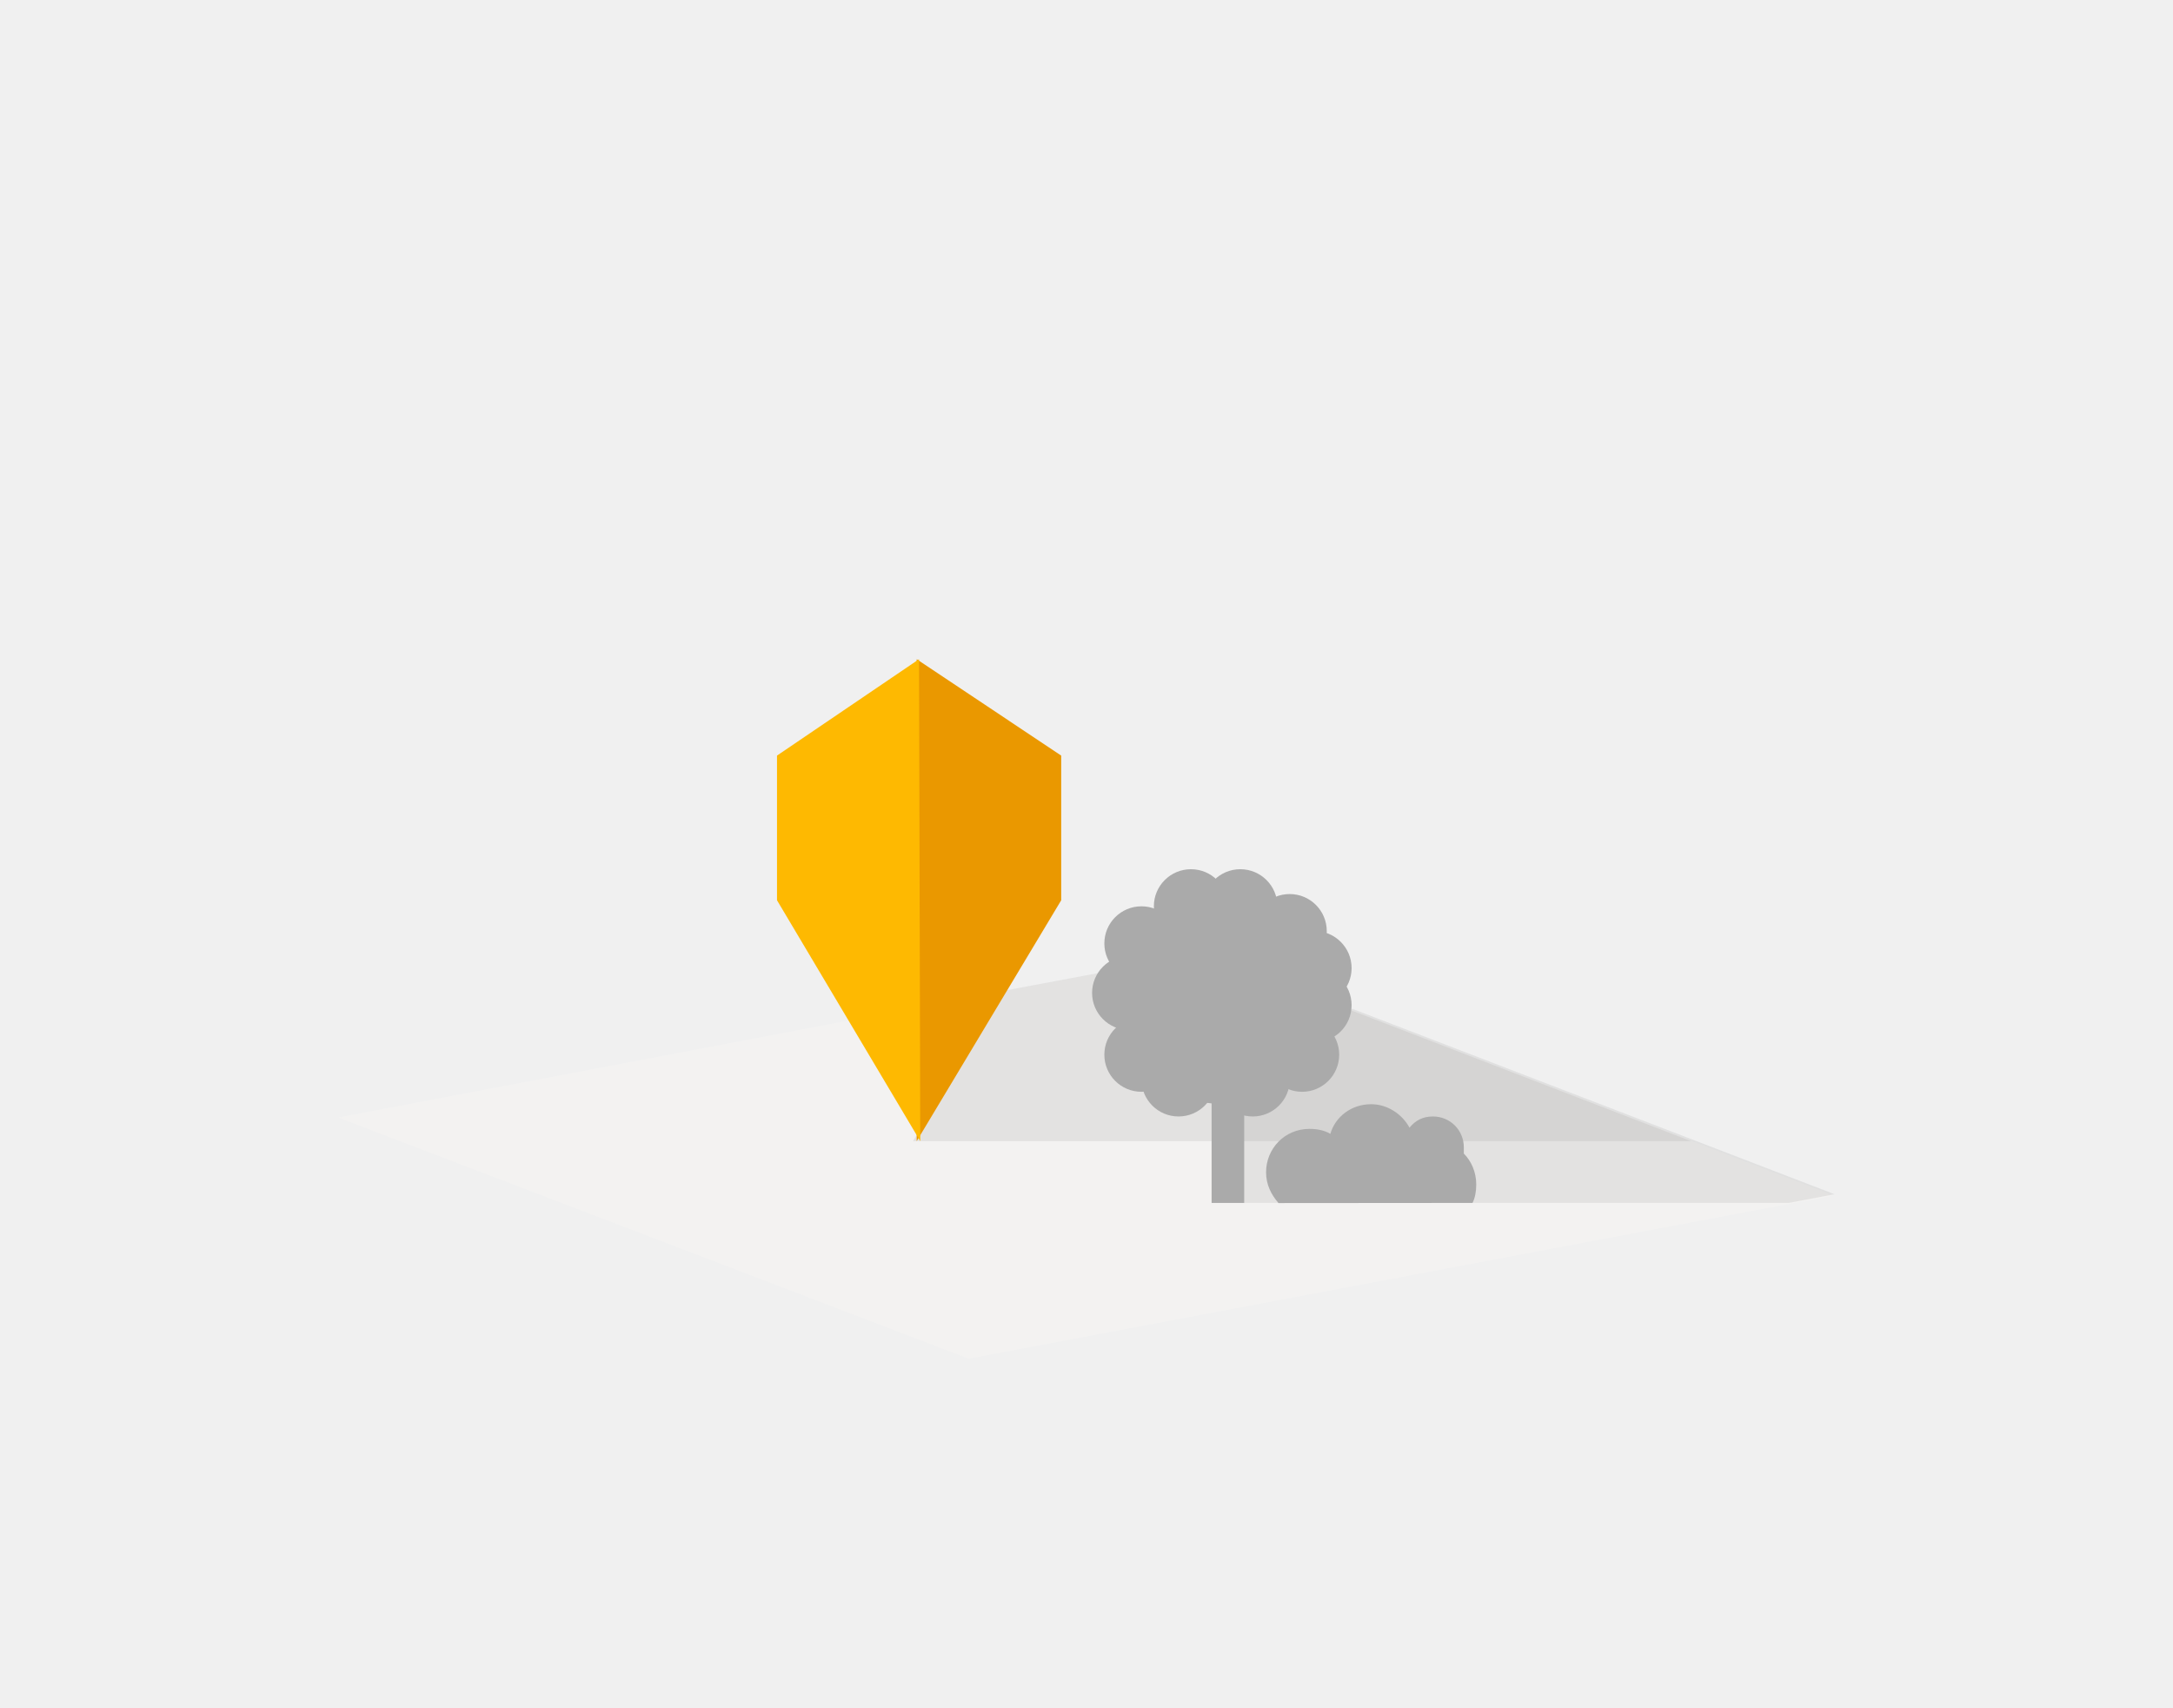
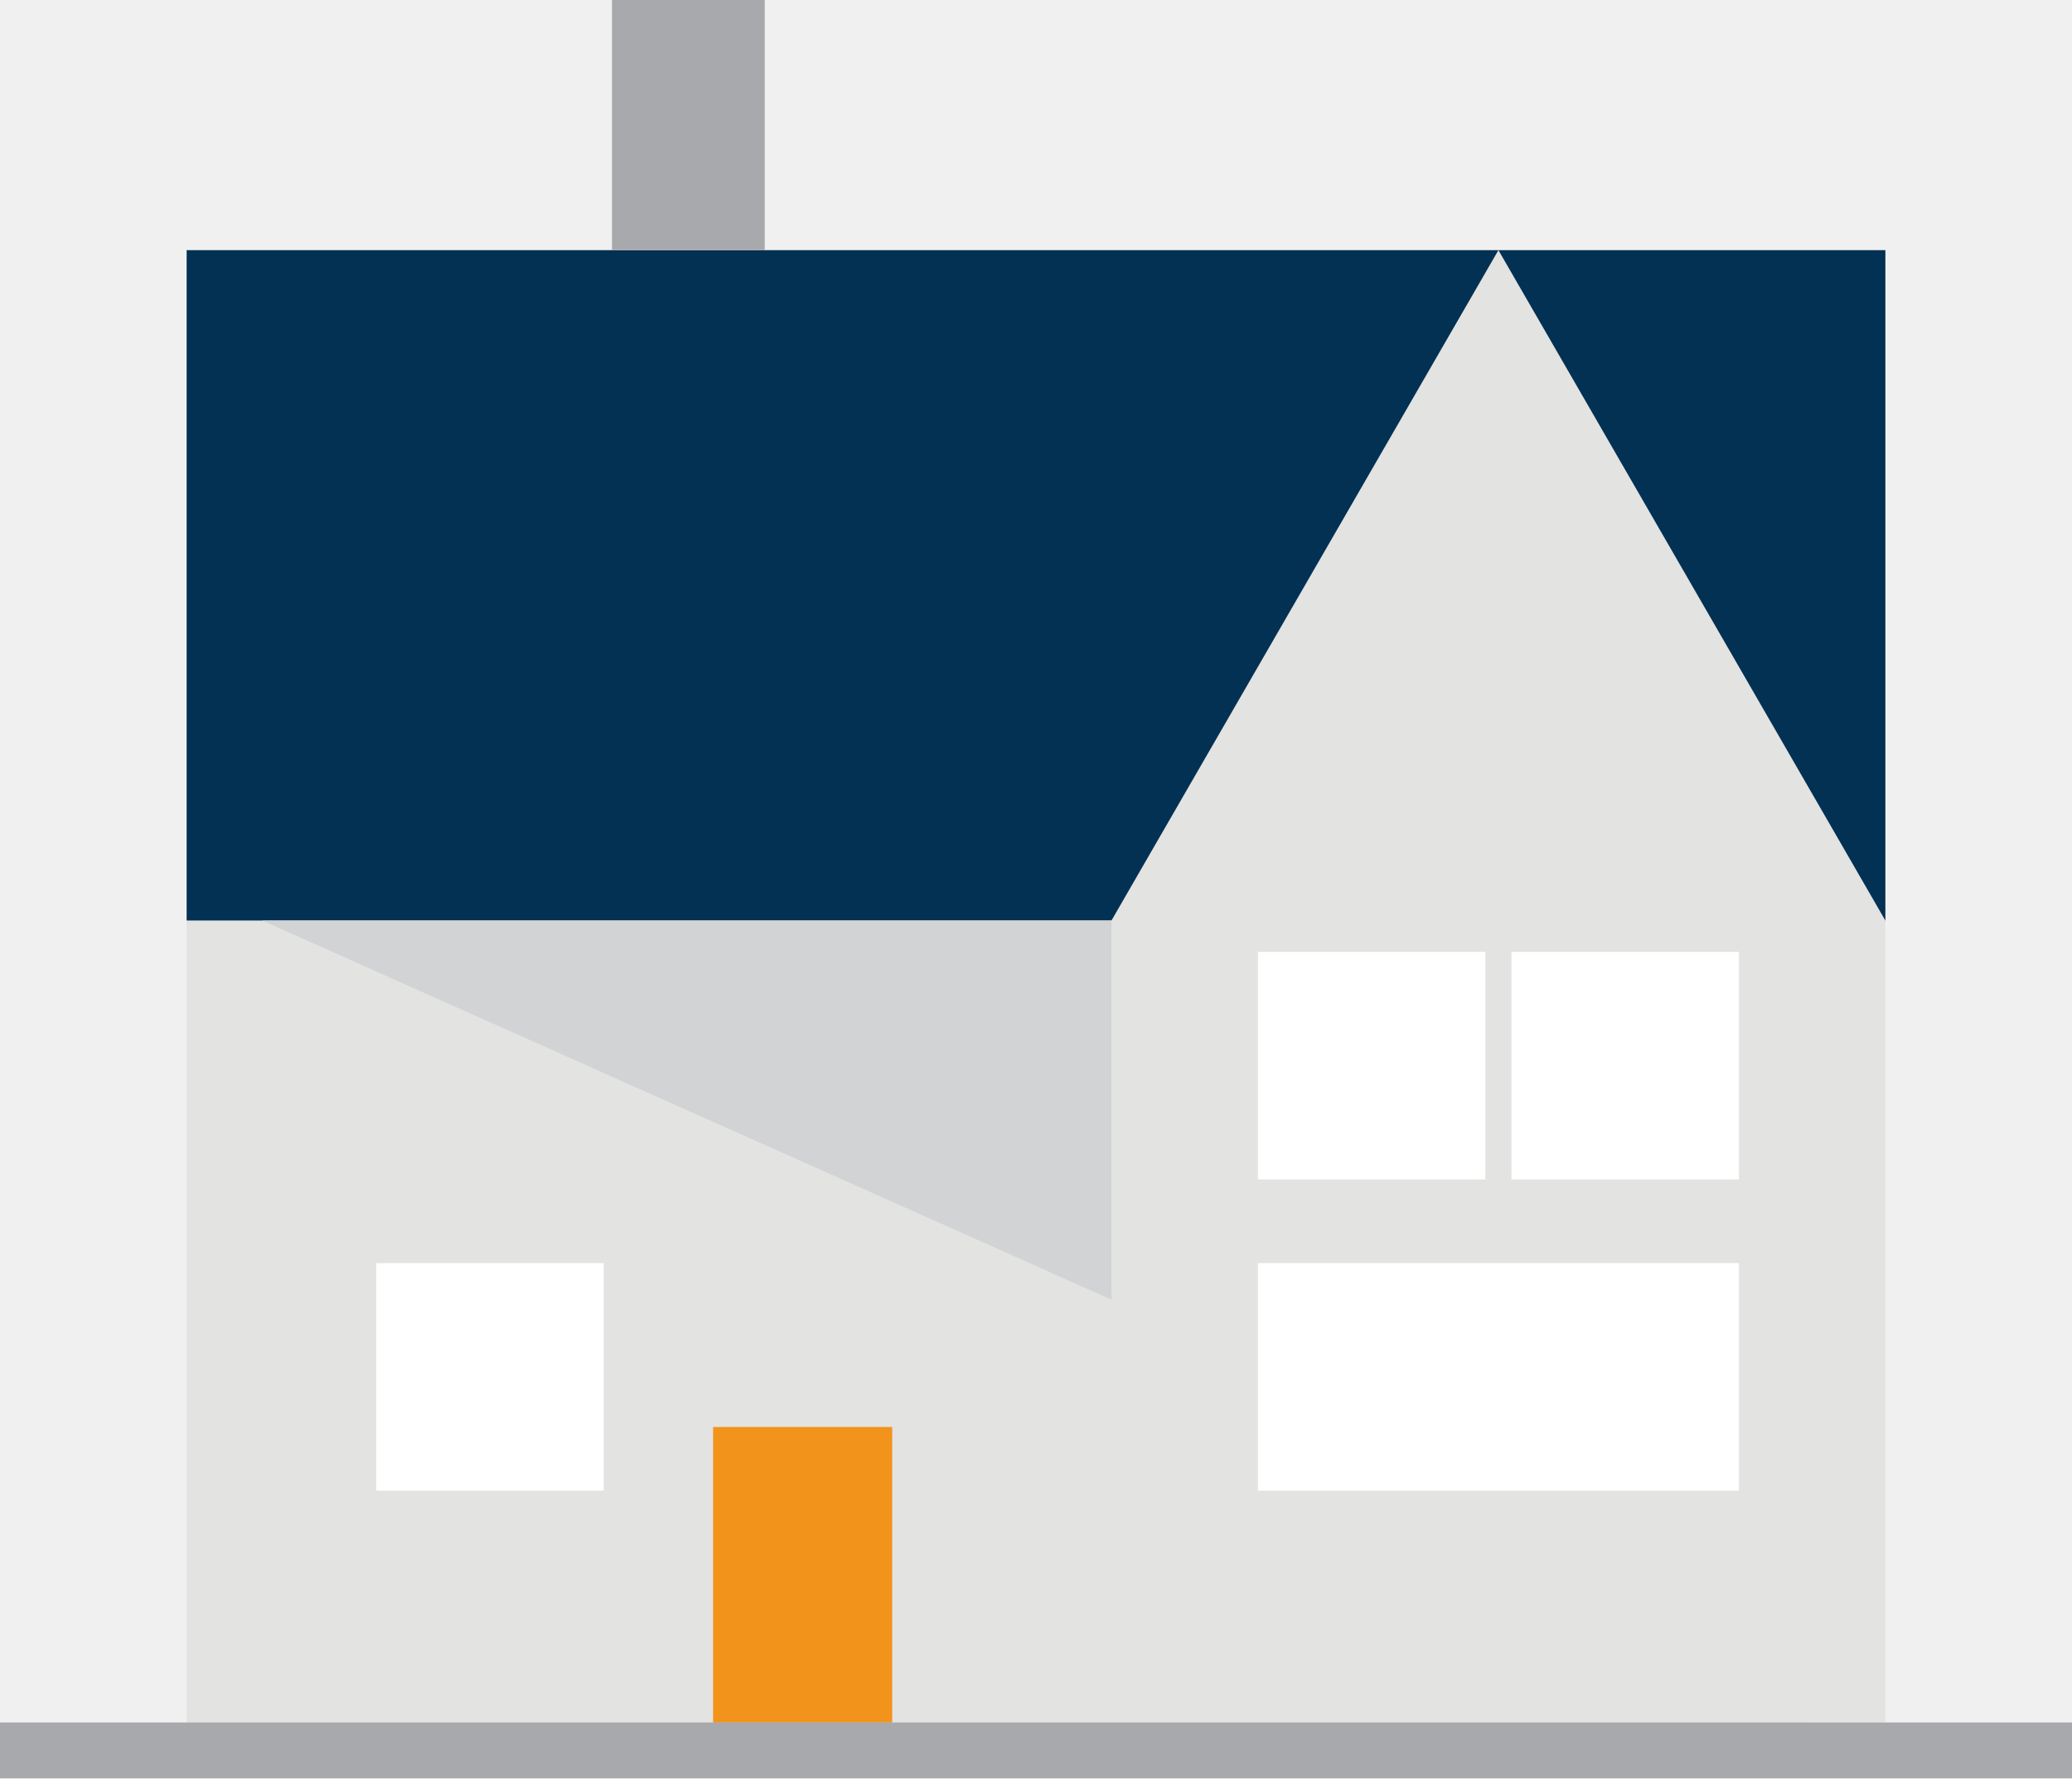
- <svg xmlns="http://www.w3.org/2000/svg" version="1.1" id="Ebene_1" x="0px" y="0px" viewBox="-100 -50 1400 1100" enable-background="new 0 0 1400 1100" xml:space="preserve">
-   <g>
-     <polygon fill="#F3F2F1" points="675.2,564.2 1081.2,720.2 524,825.3 118,670  " />
-   </g>
-   <polygon opacity="0.1" fill="#555555" enable-background="new    " points="675.2,564.2 547.9,588.1 488.2,685.2 989.6,685.2 " />
-   <polygon opacity="0.1" fill="#555555" enable-background="new    " points="771.5,600 695.1,615.1 695.1,725 1052.5,725 1082,719.4  " />
-   <g>
-     <g>
-       <polyline fill="#EA9800" class="fill__primary_dark" points="490.6,374.7 583.7,436.8 583.7,530 490.6,685.2   " />
-     </g>
-     <g>
-       <polyline fill="#FEB901" class="fill__primary" points="492.1,374.7 400.6,436.8 400.6,530 492.9,685.2   " />
+ <svg xmlns="http://www.w3.org/2000/svg" viewBox="0 0 866 743.07">
+   <defs>
+     <style>.cls-1{fill:#e3e3e2;}.cls-2{fill:#033153;}.cls-3{fill:#f2931b;}.cls-4{fill:#fff;}.cls-5{fill:#a7a9ac;}.cls-6{fill:#d1d3d4;}</style>
+   </defs>
+   <g id="Слой_2" data-name="Слой 2">
+     <g id="Слой_2-2" data-name="Слой 2">
+       <rect class="cls-1" x="78.01" y="384.65" width="678.45" height="335.11" />
+       <rect class="cls-2" x="78.01" y="104.53" width="709.99" height="280.12" />
+       <polygon class="cls-1" points="626.27 104.53 464.54 384.65 464.54 719.75 787.99 719.75 787.99 384.65 626.27 104.53" />
+       <rect class="cls-3" x="298.05" y="596.27" width="74.85" height="123.48" />
+       <rect class="cls-4" x="157.26" y="527.8" width="95.07" height="95.07" />
+       <rect class="cls-4" x="525.74" y="397.76" width="95.07" height="95.07" />
+       <rect class="cls-4" x="631.73" y="397.76" width="95.07" height="95.07" />
+       <rect class="cls-4" x="525.74" y="527.8" width="201.06" height="95.07" />
+       <rect class="cls-5" x="255.79" width="63.83" height="104.53" />
+       <rect class="cls-5" y="719.75" width="866" height="23.31" />
+       <polygon class="cls-6" points="109.55 384.65 464.54 543.07 464.54 384.65 109.55 384.65" />
    </g>
  </g>
-   <circle fill="#AAAAAA" cx="688" cy="593.6" r="67.7" />
-   <line fill="none" stroke="#AAAAAA" stroke-width="21" stroke-miterlimit="10" x1="691.1" y1="645.4" x2="691.1" y2="725" />
-   <path fill="#AAAAAA" d="M848.7,725c1.6-3.2,2.4-7.2,2.4-11.9c0-8-3.2-15.1-8-19.9c0-1.6,0-2.4,0-4c0-11.1-8.8-19.9-19.9-19.9  c-6.4,0-11.1,2.4-15.1,7.2c-4.8-8.8-14.3-15.1-24.7-15.1c-12.7,0-23.1,8-26.3,19.1c-4-2.4-8.8-3.2-13.5-3.2  c-15.9,0-27.9,12.7-27.9,27.9c0,8,3.2,14.3,8,19.9L848.7,725L848.7,725z" />
-   <circle fill="#AAAAAA" cx="667.3" cy="533.9" r="23.9" />
-   <circle fill="#AAAAAA" cx="635.4" cy="557.8" r="23.9" />
-   <circle fill="#AAAAAA" cx="627.5" cy="589.7" r="23.9" />
-   <circle fill="#AAAAAA" cx="635.4" cy="629.5" r="23.9" />
-   <circle fill="#AAAAAA" cx="659.3" cy="645.4" r="23.9" />
-   <circle fill="#AAAAAA" cx="699.1" cy="533.9" r="23.9" />
-   <circle fill="#AAAAAA" cx="730.9" cy="549.9" r="23.9" />
-   <circle fill="#AAAAAA" cx="746.9" cy="573.7" r="23.9" />
-   <circle fill="#AAAAAA" cx="746.9" cy="597.6" r="23.9" />
-   <circle fill="#AAAAAA" cx="738.9" cy="629.5" r="23.9" />
-   <circle fill="#AAAAAA" cx="707.1" cy="645.4" r="23.9" />
</svg>
